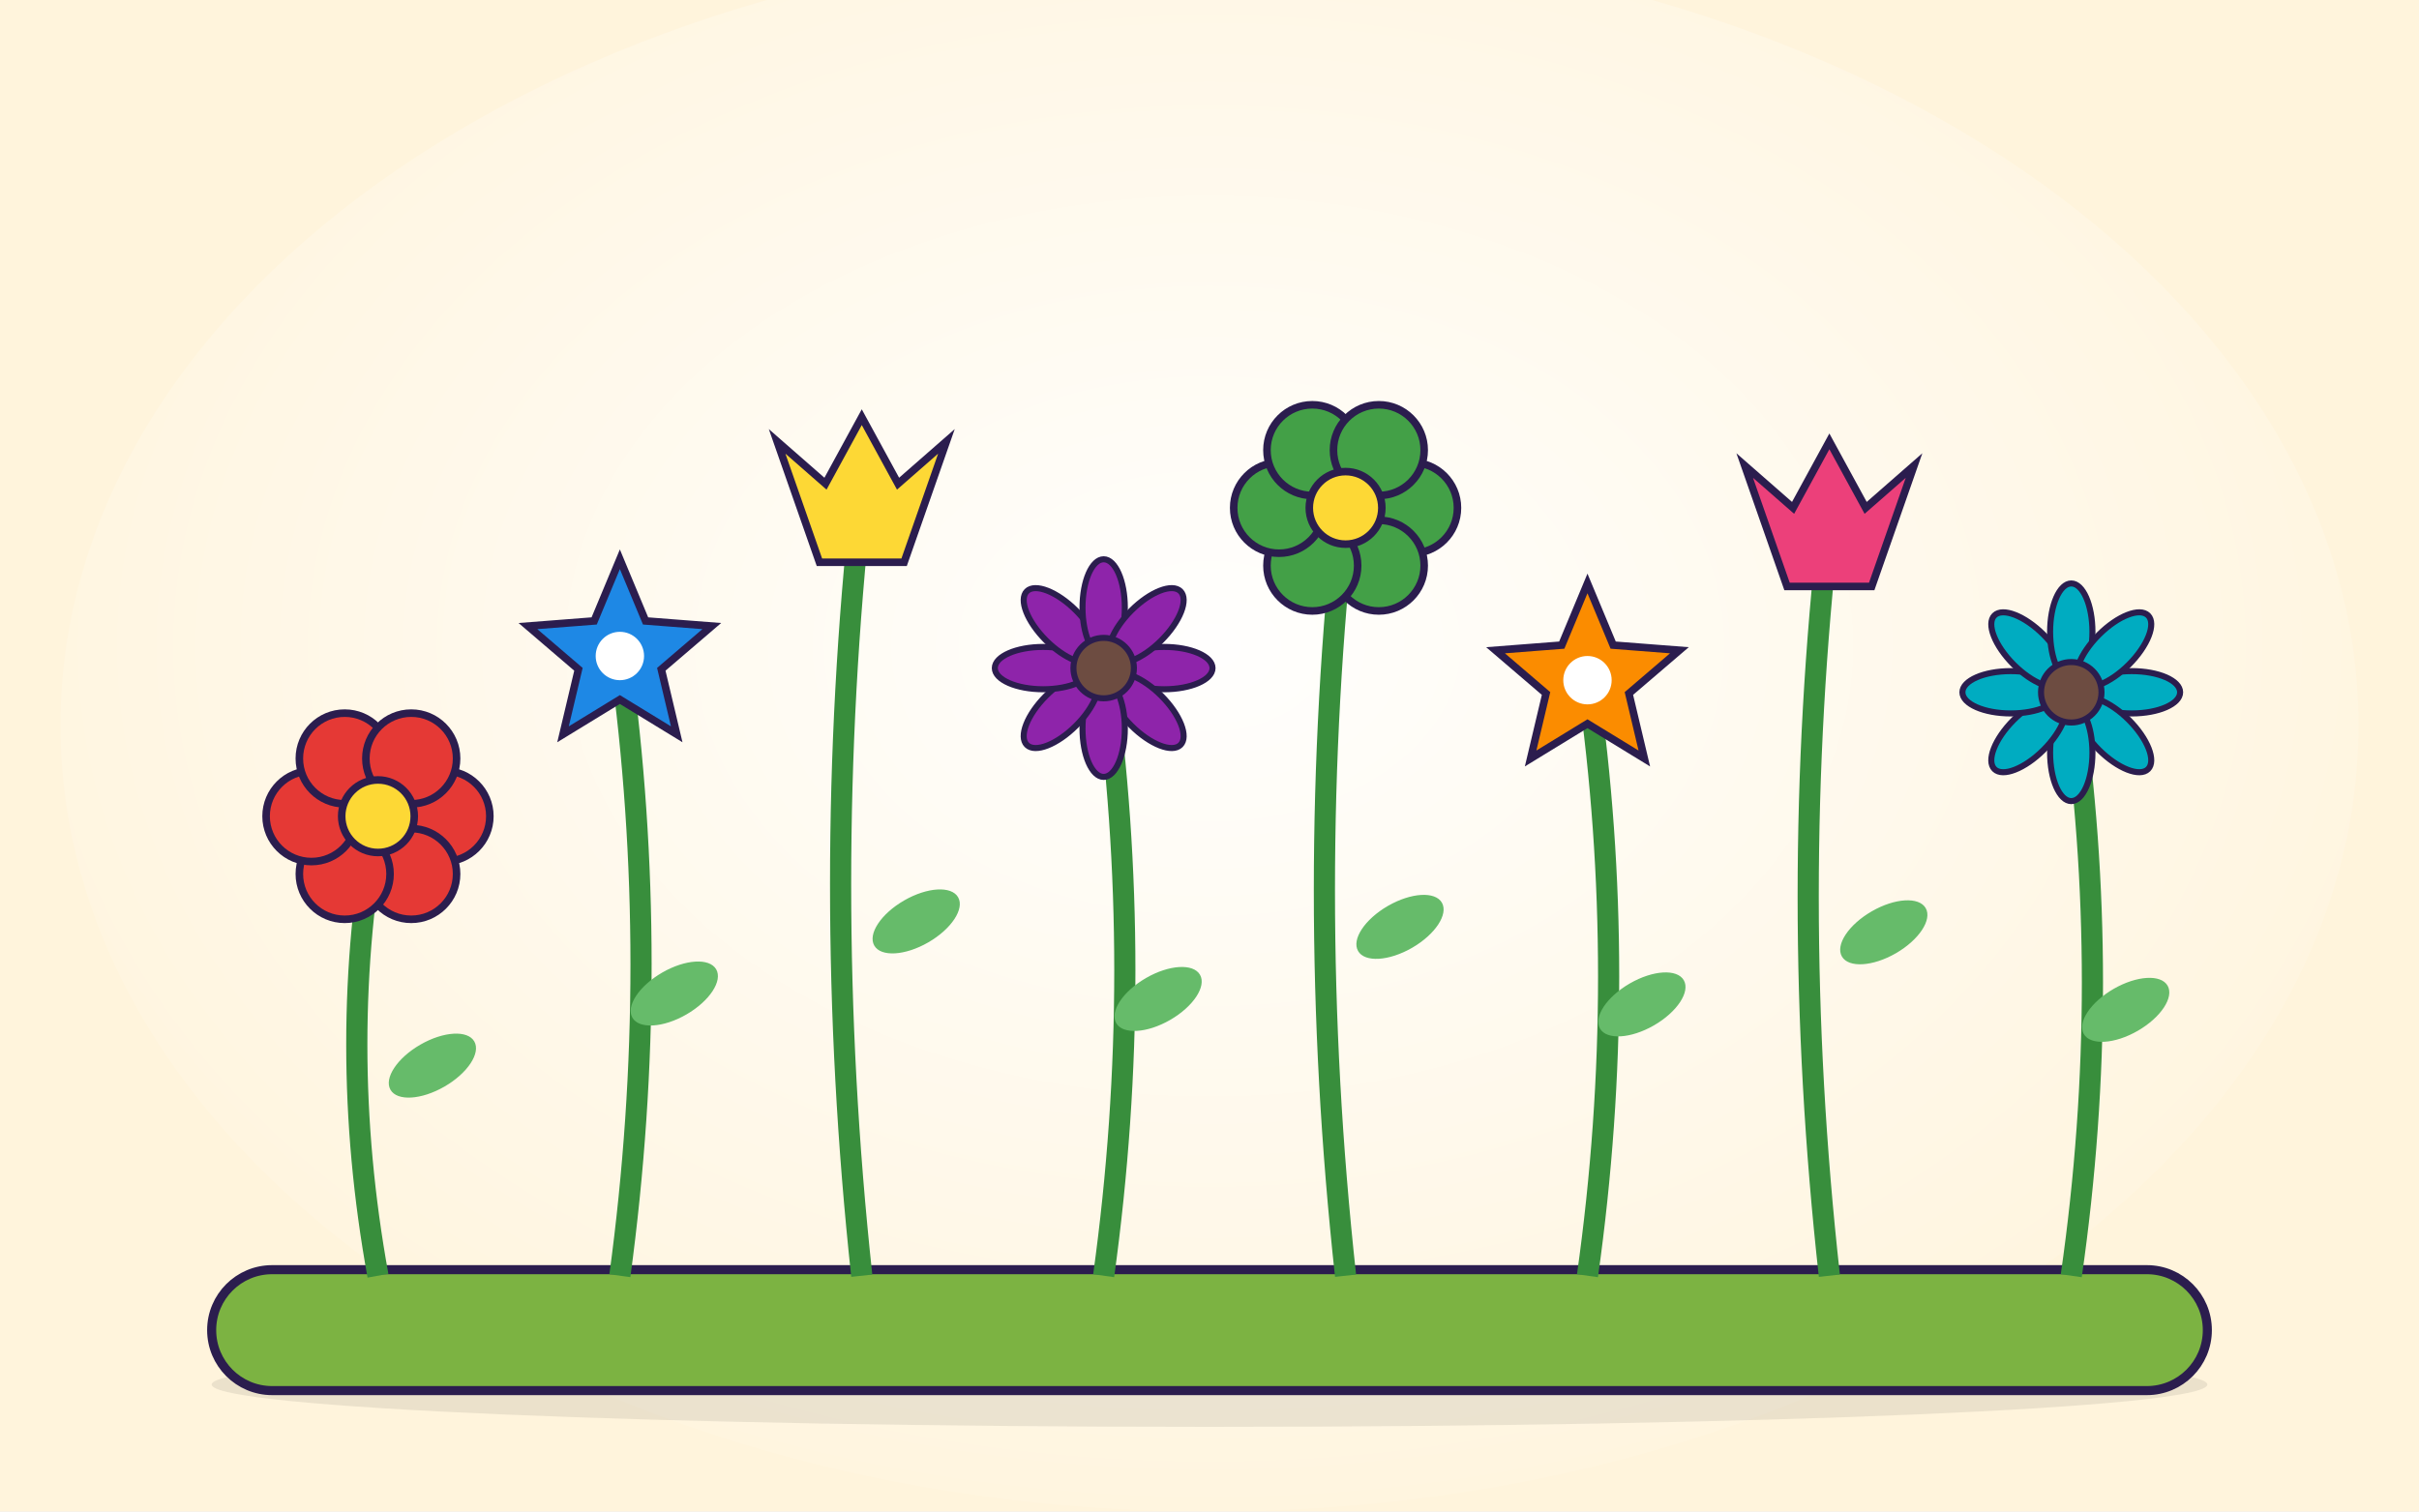
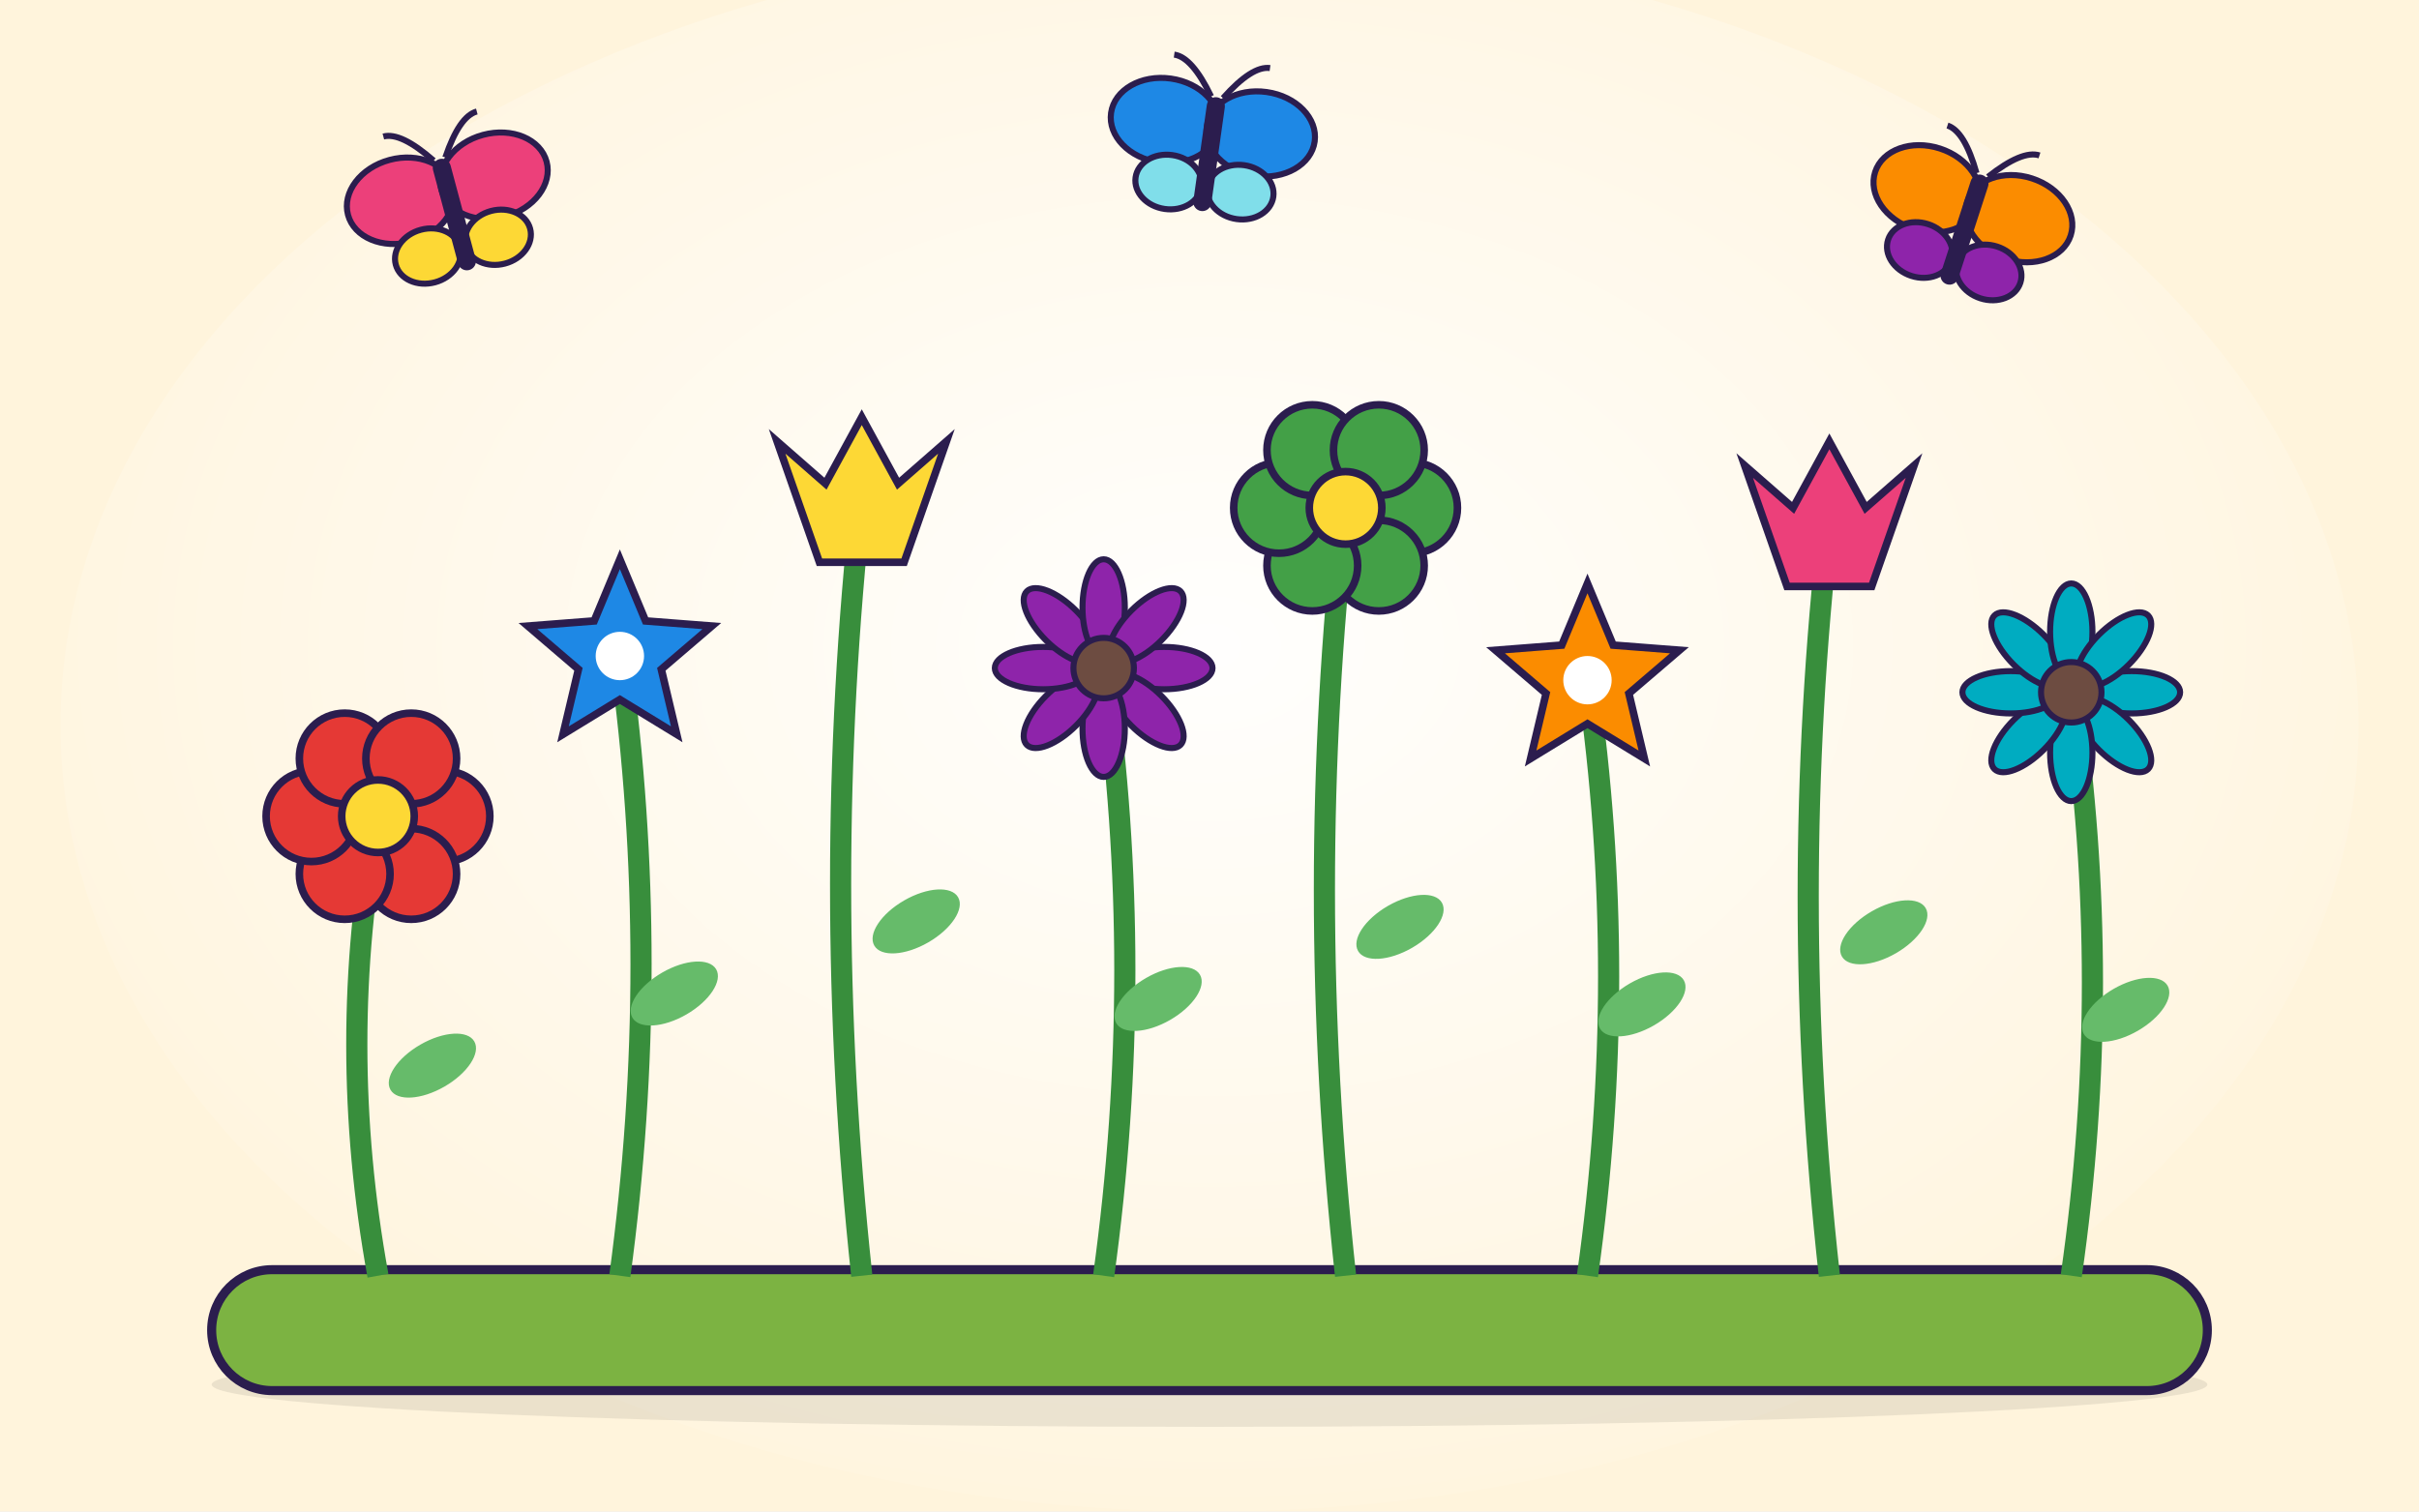
<svg xmlns="http://www.w3.org/2000/svg" viewBox="0 0 800 500" role="img" aria-label="Một vườn hoa với nhiều loài hoa khác hình dáng, khác màu sắc cùng nở">
  <defs>
    <radialGradient id="glow" cx="50%" cy="45%" r="60%">
      <stop offset="0" stop-color="#fff" stop-opacity=".95" />
      <stop offset="1" stop-color="#fff" stop-opacity="0" />
    </radialGradient>
  </defs>
  <rect width="800" height="500" fill="#fff4dc" />
  <ellipse cx="400" cy="240" rx="380" ry="260" fill="url(#glow)" />
  <ellipse cx="400" cy="458" rx="330" ry="14" fill="#000" opacity=".08" />
  <rect x="70" y="420" width="660" height="40" rx="20" fill="#7cb342" stroke="#2b1d4e" stroke-width="3" />
  <path d="M125 422 Q111 345 125 270" stroke="#388e3c" stroke-width="7" fill="none" />
  <ellipse cx="143" cy="352.5" rx="16" ry="8" fill="#66bb6a" transform="rotate(-30 143 352.5)" />
  <circle cx="147.0" cy="270.0" r="15" fill="#e53935" stroke="#2b1d4e" stroke-width="2.5" />
  <circle cx="136.0" cy="289.1" r="15" fill="#e53935" stroke="#2b1d4e" stroke-width="2.5" />
  <circle cx="114.0" cy="289.1" r="15" fill="#e53935" stroke="#2b1d4e" stroke-width="2.5" />
  <circle cx="103.0" cy="270.0" r="15" fill="#e53935" stroke="#2b1d4e" stroke-width="2.5" />
  <circle cx="114.0" cy="250.9" r="15" fill="#e53935" stroke="#2b1d4e" stroke-width="2.5" />
  <circle cx="136.0" cy="250.9" r="15" fill="#e53935" stroke="#2b1d4e" stroke-width="2.5" />
  <circle cx="125" cy="270" r="12" fill="#fdd835" stroke="#2b1d4e" stroke-width="2.5" />
  <path d="M205 422 Q219 318.5 205 217" stroke="#388e3c" stroke-width="7" fill="none" />
  <ellipse cx="223" cy="328.65" rx="16" ry="8" fill="#66bb6a" transform="rotate(-30 223 328.65)" />
  <path d="M205.0 185.0L213.5 205.4L235.4 207.1L218.7 221.4L223.8 242.9L205.0 231.4L186.2 242.9L191.3 221.4L174.6 207.1L196.5 205.4Z" fill="#1e88e5" stroke="#2b1d4e" stroke-width="2.5" />
  <circle cx="205" cy="217" r="8" fill="#fff" />
  <path d="M285 422 Q271 292 285 164" stroke="#388e3c" stroke-width="7" fill="none" />
  <ellipse cx="303" cy="304.8" rx="16" ry="8" fill="#66bb6a" transform="rotate(-30 303 304.8)" />
  <path d="M257 146 L271 186 L299 186 L313 146 L297 160 L285 138 L273 160 Z" fill="#fdd835" stroke="#2b1d4e" stroke-width="2.5" />
  <path d="M365 422 Q379 320.5 365 221" stroke="#388e3c" stroke-width="7" fill="none" />
  <ellipse cx="383" cy="330.45" rx="16" ry="8" fill="#66bb6a" transform="rotate(-30 383 330.45)" />
  <ellipse cx="385.0" cy="221.0" rx="16" ry="7" fill="#8e24aa" stroke="#2b1d4e" stroke-width="2" transform="rotate(0 385.0 221.0)" />
  <ellipse cx="379.1" cy="235.1" rx="16" ry="7" fill="#8e24aa" stroke="#2b1d4e" stroke-width="2" transform="rotate(45 379.1 235.1)" />
  <ellipse cx="365.0" cy="241.0" rx="16" ry="7" fill="#8e24aa" stroke="#2b1d4e" stroke-width="2" transform="rotate(90 365.0 241.0)" />
  <ellipse cx="350.9" cy="235.1" rx="16" ry="7" fill="#8e24aa" stroke="#2b1d4e" stroke-width="2" transform="rotate(135 350.9 235.1)" />
  <ellipse cx="345.0" cy="221.0" rx="16" ry="7" fill="#8e24aa" stroke="#2b1d4e" stroke-width="2" transform="rotate(180 345.0 221.0)" />
  <ellipse cx="350.9" cy="206.9" rx="16" ry="7" fill="#8e24aa" stroke="#2b1d4e" stroke-width="2" transform="rotate(225 350.9 206.9)" />
  <ellipse cx="365.0" cy="201.0" rx="16" ry="7" fill="#8e24aa" stroke="#2b1d4e" stroke-width="2" transform="rotate(270 365.0 201.0)" />
  <ellipse cx="379.1" cy="206.9" rx="16" ry="7" fill="#8e24aa" stroke="#2b1d4e" stroke-width="2" transform="rotate(315 379.1 206.9)" />
  <circle cx="365" cy="221" r="10" fill="#6d4c41" stroke="#2b1d4e" stroke-width="2" />
  <path d="M445 422 Q431 294 445 168" stroke="#388e3c" stroke-width="7" fill="none" />
  <ellipse cx="463" cy="306.6" rx="16" ry="8" fill="#66bb6a" transform="rotate(-30 463 306.6)" />
  <circle cx="467.0" cy="168.0" r="15" fill="#43a047" stroke="#2b1d4e" stroke-width="2.5" />
  <circle cx="456.0" cy="187.1" r="15" fill="#43a047" stroke="#2b1d4e" stroke-width="2.5" />
  <circle cx="434.0" cy="187.1" r="15" fill="#43a047" stroke="#2b1d4e" stroke-width="2.5" />
  <circle cx="423.0" cy="168.0" r="15" fill="#43a047" stroke="#2b1d4e" stroke-width="2.5" />
  <circle cx="434.0" cy="148.9" r="15" fill="#43a047" stroke="#2b1d4e" stroke-width="2.5" />
  <circle cx="456.0" cy="148.9" r="15" fill="#43a047" stroke="#2b1d4e" stroke-width="2.5" />
  <circle cx="445" cy="168" r="12" fill="#fdd835" stroke="#2b1d4e" stroke-width="2.5" />
  <path d="M525 422 Q539 322.5 525 225" stroke="#388e3c" stroke-width="7" fill="none" />
  <ellipse cx="543" cy="332.25" rx="16" ry="8" fill="#66bb6a" transform="rotate(-30 543 332.25)" />
  <path d="M525.0 193.0L533.5 213.4L555.4 215.1L538.7 229.4L543.8 250.9L525.0 239.4L506.2 250.9L511.3 229.4L494.6 215.1L516.5 213.4Z" fill="#fb8c00" stroke="#2b1d4e" stroke-width="2.5" />
  <circle cx="525" cy="225" r="8" fill="#fff" />
  <path d="M605 422 Q591 296 605 172" stroke="#388e3c" stroke-width="7" fill="none" />
  <ellipse cx="623" cy="308.4" rx="16" ry="8" fill="#66bb6a" transform="rotate(-30 623 308.4)" />
  <path d="M577 154 L591 194 L619 194 L633 154 L617 168 L605 146 L593 168 Z" fill="#ec407a" stroke="#2b1d4e" stroke-width="2.5" />
  <path d="M685 422 Q699 324.5 685 229" stroke="#388e3c" stroke-width="7" fill="none" />
  <ellipse cx="703" cy="334.05" rx="16" ry="8" fill="#66bb6a" transform="rotate(-30 703 334.05)" />
  <ellipse cx="705.0" cy="229.0" rx="16" ry="7" fill="#00acc1" stroke="#2b1d4e" stroke-width="2" transform="rotate(0 705.0 229.0)" />
  <ellipse cx="699.1" cy="243.1" rx="16" ry="7" fill="#00acc1" stroke="#2b1d4e" stroke-width="2" transform="rotate(45 699.1 243.1)" />
  <ellipse cx="685.0" cy="249.0" rx="16" ry="7" fill="#00acc1" stroke="#2b1d4e" stroke-width="2" transform="rotate(90 685.0 249.0)" />
  <ellipse cx="670.9" cy="243.1" rx="16" ry="7" fill="#00acc1" stroke="#2b1d4e" stroke-width="2" transform="rotate(135 670.9 243.1)" />
  <ellipse cx="665.0" cy="229.0" rx="16" ry="7" fill="#00acc1" stroke="#2b1d4e" stroke-width="2" transform="rotate(180 665.0 229.0)" />
  <ellipse cx="670.9" cy="214.9" rx="16" ry="7" fill="#00acc1" stroke="#2b1d4e" stroke-width="2" transform="rotate(225 670.9 214.9)" />
  <ellipse cx="685.0" cy="209.0" rx="16" ry="7" fill="#00acc1" stroke="#2b1d4e" stroke-width="2" transform="rotate(270 685.0 209.0)" />
  <ellipse cx="699.1" cy="214.9" rx="16" ry="7" fill="#00acc1" stroke="#2b1d4e" stroke-width="2" transform="rotate(315 699.1 214.9)" />
  <circle cx="685" cy="229" r="10" fill="#6d4c41" stroke="#2b1d4e" stroke-width="2" />
+   <g transform="translate(150 70) rotate(-15)">
+     <ellipse cx="-16" cy="-8" rx="18" ry="14" fill="#ec407a" stroke="#2b1d4e" stroke-width="2" />
+     <ellipse cx="16" cy="-8" rx="18" ry="14" fill="#ec407a" stroke="#2b1d4e" stroke-width="2" />
+     <ellipse cx="-12" cy="12" rx="11" ry="9" fill="#fdd835" stroke="#2b1d4e" stroke-width="2" />
+     <ellipse cx="12" cy="12" rx="11" ry="9" fill="#fdd835" stroke="#2b1d4e" stroke-width="2" />
+     <rect x="-3" y="-18" width="6" height="38" rx="3" fill="#2b1d4e" />
+     <path d="M-2 -18 q-8 -12 -14 -12 M2 -18 q8 -12 14 -12" stroke="#2b1d4e" stroke-width="2" fill="none" />
+   </g>
+   <g transform="translate(400 50) rotate(8)">
+     <ellipse cx="-16" cy="-8" rx="18" ry="14" fill="#1e88e5" stroke="#2b1d4e" stroke-width="2" />
+     <ellipse cx="16" cy="-8" rx="18" ry="14" fill="#1e88e5" stroke="#2b1d4e" stroke-width="2" />
+     <ellipse cx="-12" cy="12" rx="11" ry="9" fill="#80deea" stroke="#2b1d4e" stroke-width="2" />
+     <ellipse cx="12" cy="12" rx="11" ry="9" fill="#80deea" stroke="#2b1d4e" stroke-width="2" />
+     <rect x="-3" y="-18" width="6" height="38" rx="3" fill="#2b1d4e" />
+     <path d="M-2 -18 q-8 -12 -14 -12 M2 -18 q8 -12 14 -12" stroke="#2b1d4e" stroke-width="2" fill="none" />
+   </g>
+   <g transform="translate(650 75) rotate(18)">
+     <ellipse cx="-16" cy="-8" rx="18" ry="14" fill="#fb8c00" stroke="#2b1d4e" stroke-width="2" />
+     <ellipse cx="16" cy="-8" rx="18" ry="14" fill="#fb8c00" stroke="#2b1d4e" stroke-width="2" />
+     <ellipse cx="-12" cy="12" rx="11" ry="9" fill="#8e24aa" stroke="#2b1d4e" stroke-width="2" />
+     <ellipse cx="12" cy="12" rx="11" ry="9" fill="#8e24aa" stroke="#2b1d4e" stroke-width="2" />
+     <rect x="-3" y="-18" width="6" height="38" rx="3" fill="#2b1d4e" />
+     <path d="M-2 -18 q-8 -12 -14 -12 M2 -18 q8 -12 14 -12" stroke="#2b1d4e" stroke-width="2" fill="none" />
+   </g>
</svg>
